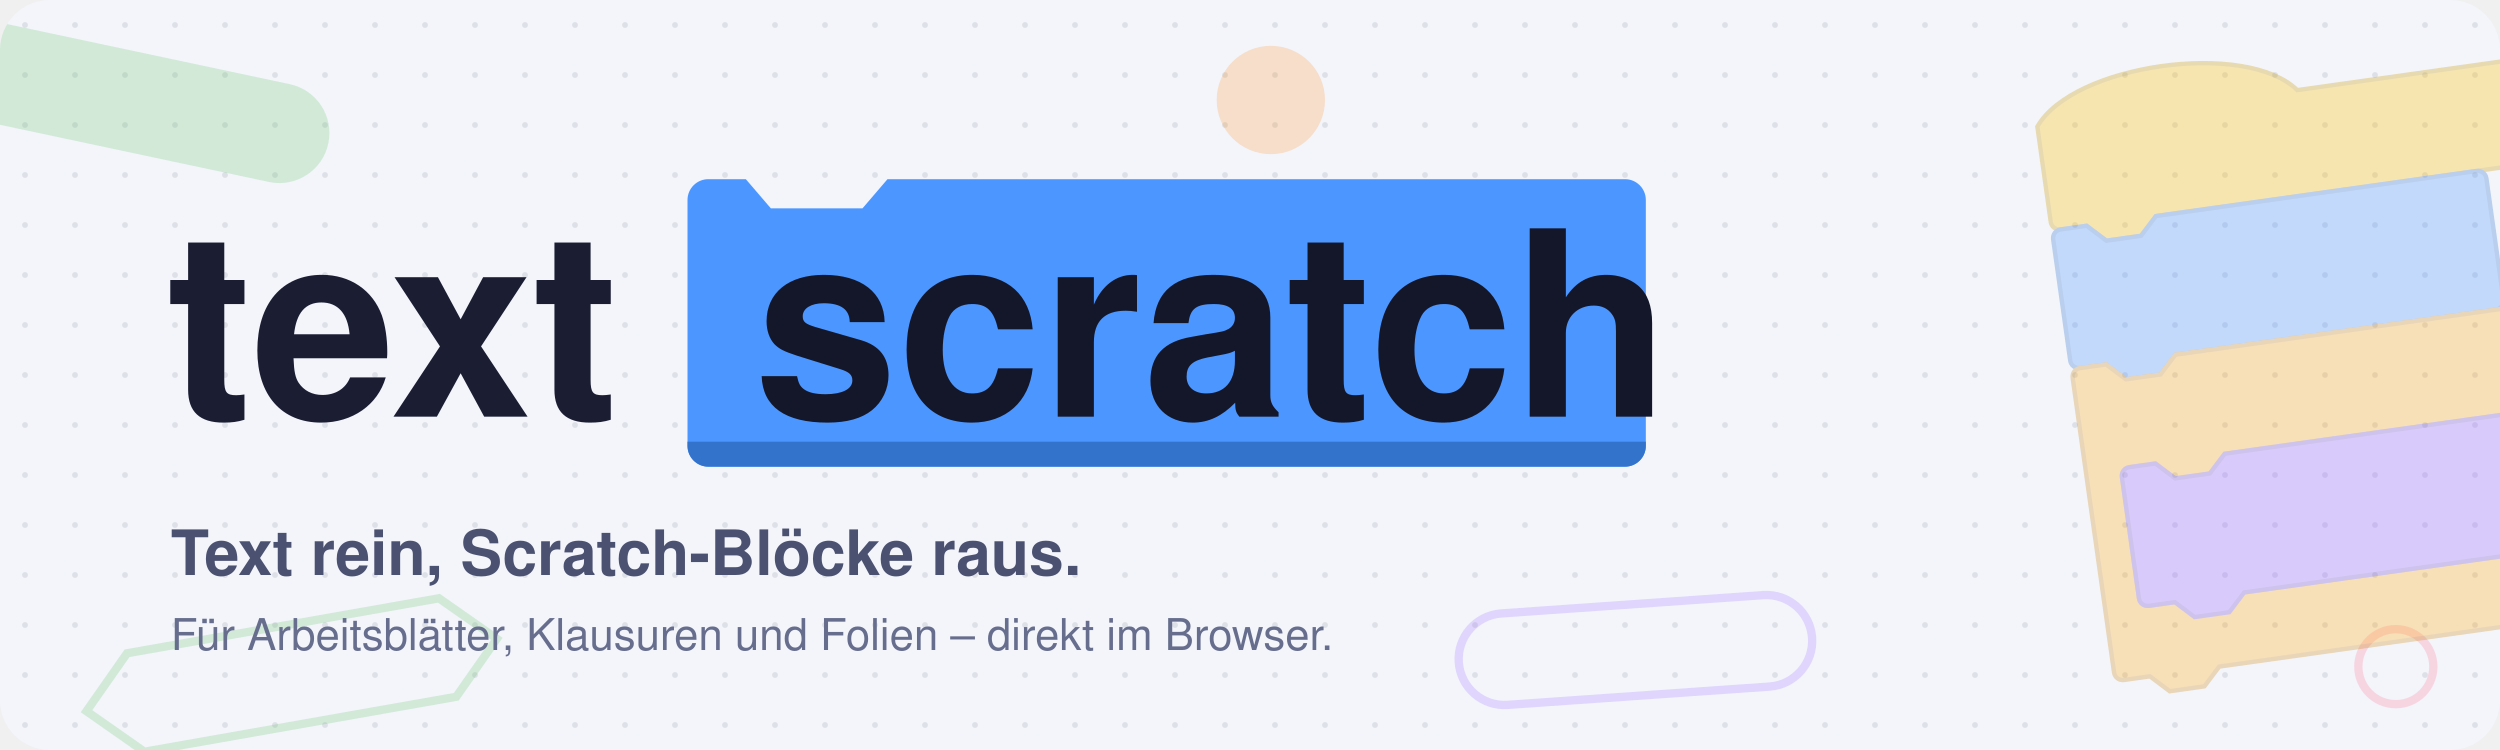
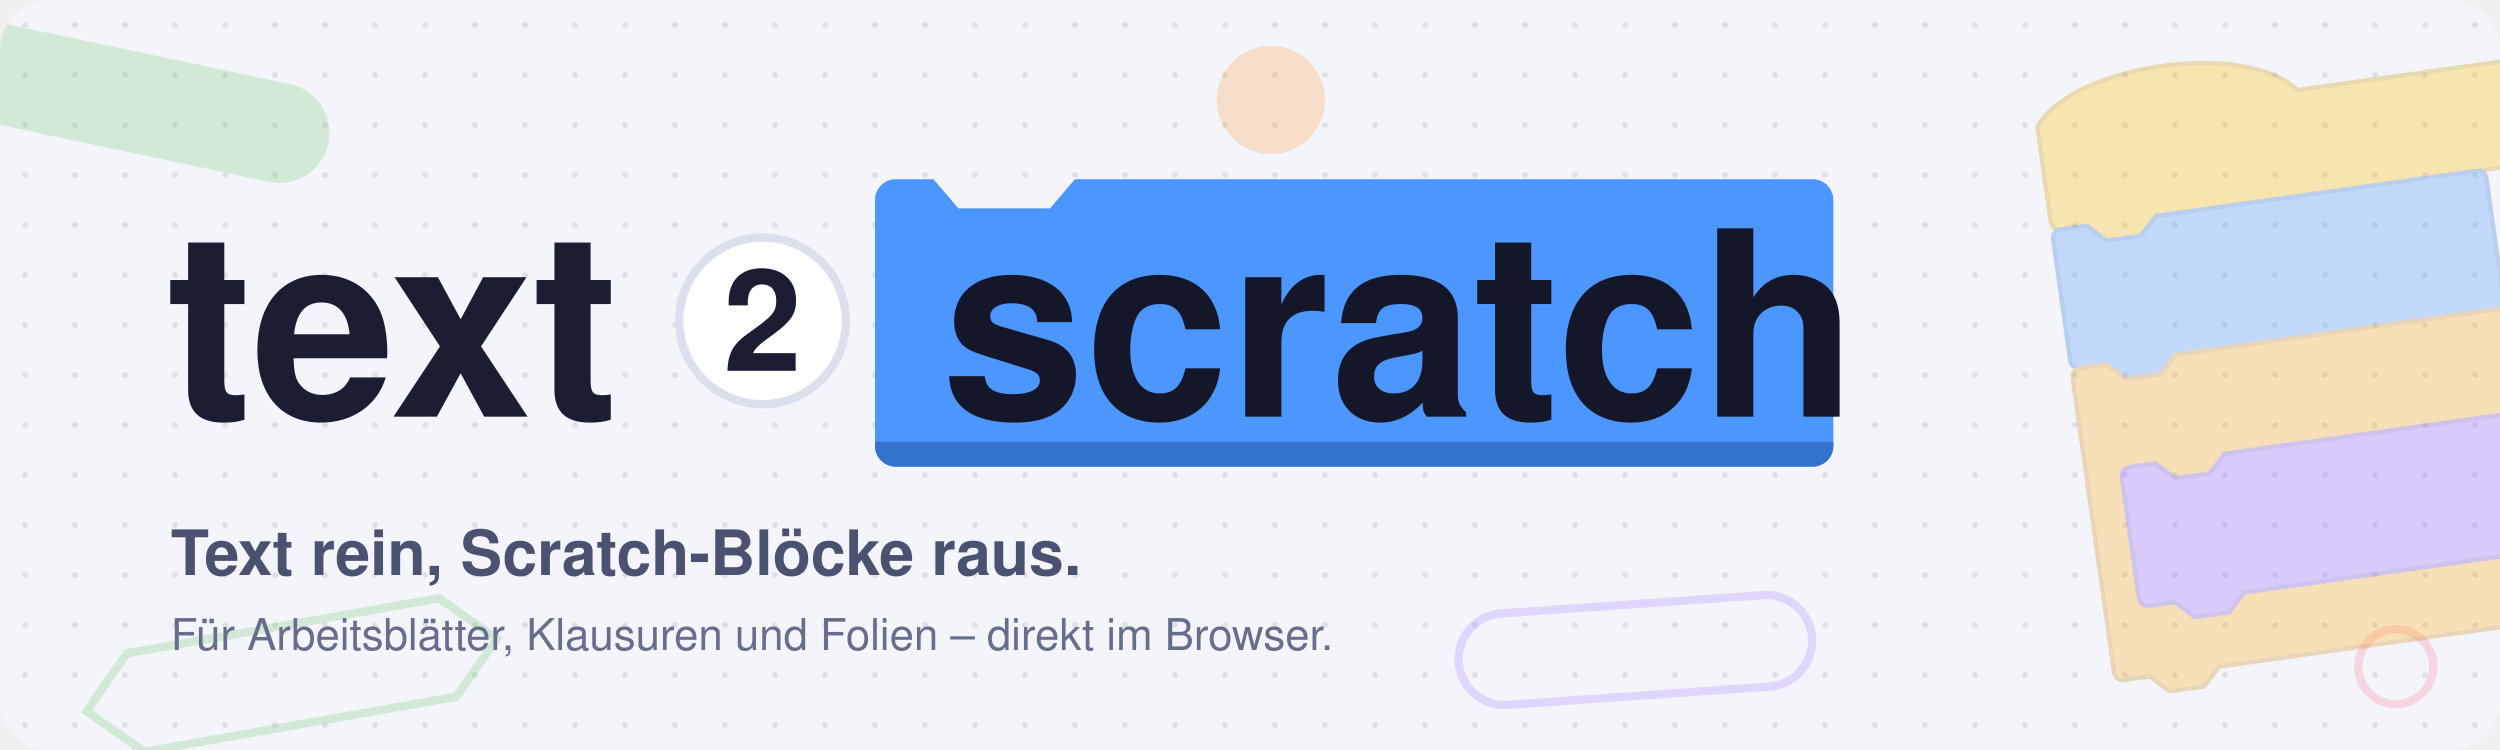
<svg xmlns="http://www.w3.org/2000/svg" viewBox="0 0 1200 360" width="1200" height="360" role="img" aria-label="text2scratch – Text rein, Scratch-Blöcke raus">
  <defs>
    <pattern id="dots" width="24" height="24" patternUnits="userSpaceOnUse">
      <circle cx="12" cy="12" r="1.4" fill="#1b1e33" fill-opacity="0.1" />
    </pattern>
    <path id="stack" d="M0 4a4 4 0 0 1 4-4h12l8 8h16l8-8h148a4 4 0 0 1 4 4v56a4 4 0 0 1-4 4H48l-8 8H24l-8-8H4a4 4 0 0 1-4-4z" />
    <path id="hat" d="M0 20C20-6 100-6 120 20h96a4 4 0 0 1 4 4v40a4 4 0 0 1-4 4H48l-8 8H24l-8-8H4a4 4 0 0 1-4-4z" />
    <path id="cblock" d="M0 4a4 4 0 0 1 4-4h12l8 8h16l8-8h168a4 4 0 0 1 4 4v40a4 4 0 0 1-4 4H64l-8 8H40l-8-8H20a4 4 0 0 0-4 4v56a4 4 0 0 0 4 4h196a4 4 0 0 1 4 4v24a4 4 0 0 1-4 4H48l-8 8H24l-8-8H4a4 4 0 0 1-4-4z" />
    <path id="bool" d="M24 0h152l24 24-24 24H24L0 24z" />
    <clipPath id="frame">
      <rect width="1200" height="360" rx="24" />
    </clipPath>
  </defs>
  <g clip-path="url(#frame)">
    <rect width="1200" height="360" fill="#f3f5fb" />
    <rect width="1200" height="360" fill="url(#dots)" />
    <g opacity="0.22">
      <rect x="-60" y="22" width="220" height="48" rx="24" fill="#59c059" transform="rotate(12 50 46)" />
      <use href="#bool" x="40" y="300" fill="none" stroke="#59c059" stroke-width="4" transform="rotate(-10 140 324)" />
      <circle cx="610" cy="48" r="26" fill="#ff8c1a" />
      <rect x="700" y="290" width="170" height="44" rx="22" fill="none" stroke="#9966ff" stroke-width="4" transform="rotate(-4 785 312)" />
      <circle cx="1150" cy="320" r="18" fill="none" stroke="#ff6680" stroke-width="4" />
    </g>
    <g opacity="0.3" transform="translate(975 40) rotate(-8) scale(1.05)">
      <use href="#hat" fill="#ffbf00" stroke="#cc9900" stroke-width="2" />
      <use href="#stack" y="68" fill="#4c97ff" stroke="#3373cc" stroke-width="2" />
      <use href="#cblock" y="132" fill="#ffab19" stroke="#cf8b17" stroke-width="2" />
      <use href="#stack" x="16" y="180" fill="#9966ff" stroke="#774dcb" stroke-width="2" />
    </g>
    <g font-family="'Bricolage Grotesque', 'Helvetica Neue', Helvetica, Arial, sans-serif" font-weight="800">
      <text x="80" y="200" font-size="124" fill="#1b1e33" textLength="232" lengthAdjust="spacingAndGlyphs">text</text>
-       <g transform="translate(330 86)">
+       <rect x="326" y="114" width="80" height="80" rx="40" fill="#fff" stroke="#dce0ec" stroke-width="4" />
+       <text x="366" y="178" font-size="68" fill="#1b1e33" text-anchor="middle">2</text>
+       <g transform="translate(420 86)">
        <path d="M0 10a10 10 0 0 1 10-10h18l12 14h44l12-14h354a10 10 0 0 1 10 10v118a10 10 0 0 1-10 10H10a10 10 0 0 1-10-10z" fill="#4c97ff" />
        <path d="M0 126h460v2a10 10 0 0 1-10 10H10a10 10 0 0 1-10-10z" fill="#3373cc" />
        <text x="32" y="114" font-size="124" fill="#14172a" textLength="396" lengthAdjust="spacingAndGlyphs">scratch</text>
      </g>
    </g>
    <g font-family="'Helvetica Neue', Helvetica, Arial, sans-serif">
      <text x="82" y="276" font-size="30" font-weight="600" fill="#4b5170">Text rein, Scratch-Blöcke raus.</text>
      <text x="82" y="312" font-size="21" fill="#676e8d">Für Arbeitsblätter, Klausuren und Folien – direkt im Browser.</text>
    </g>
  </g>
</svg>
